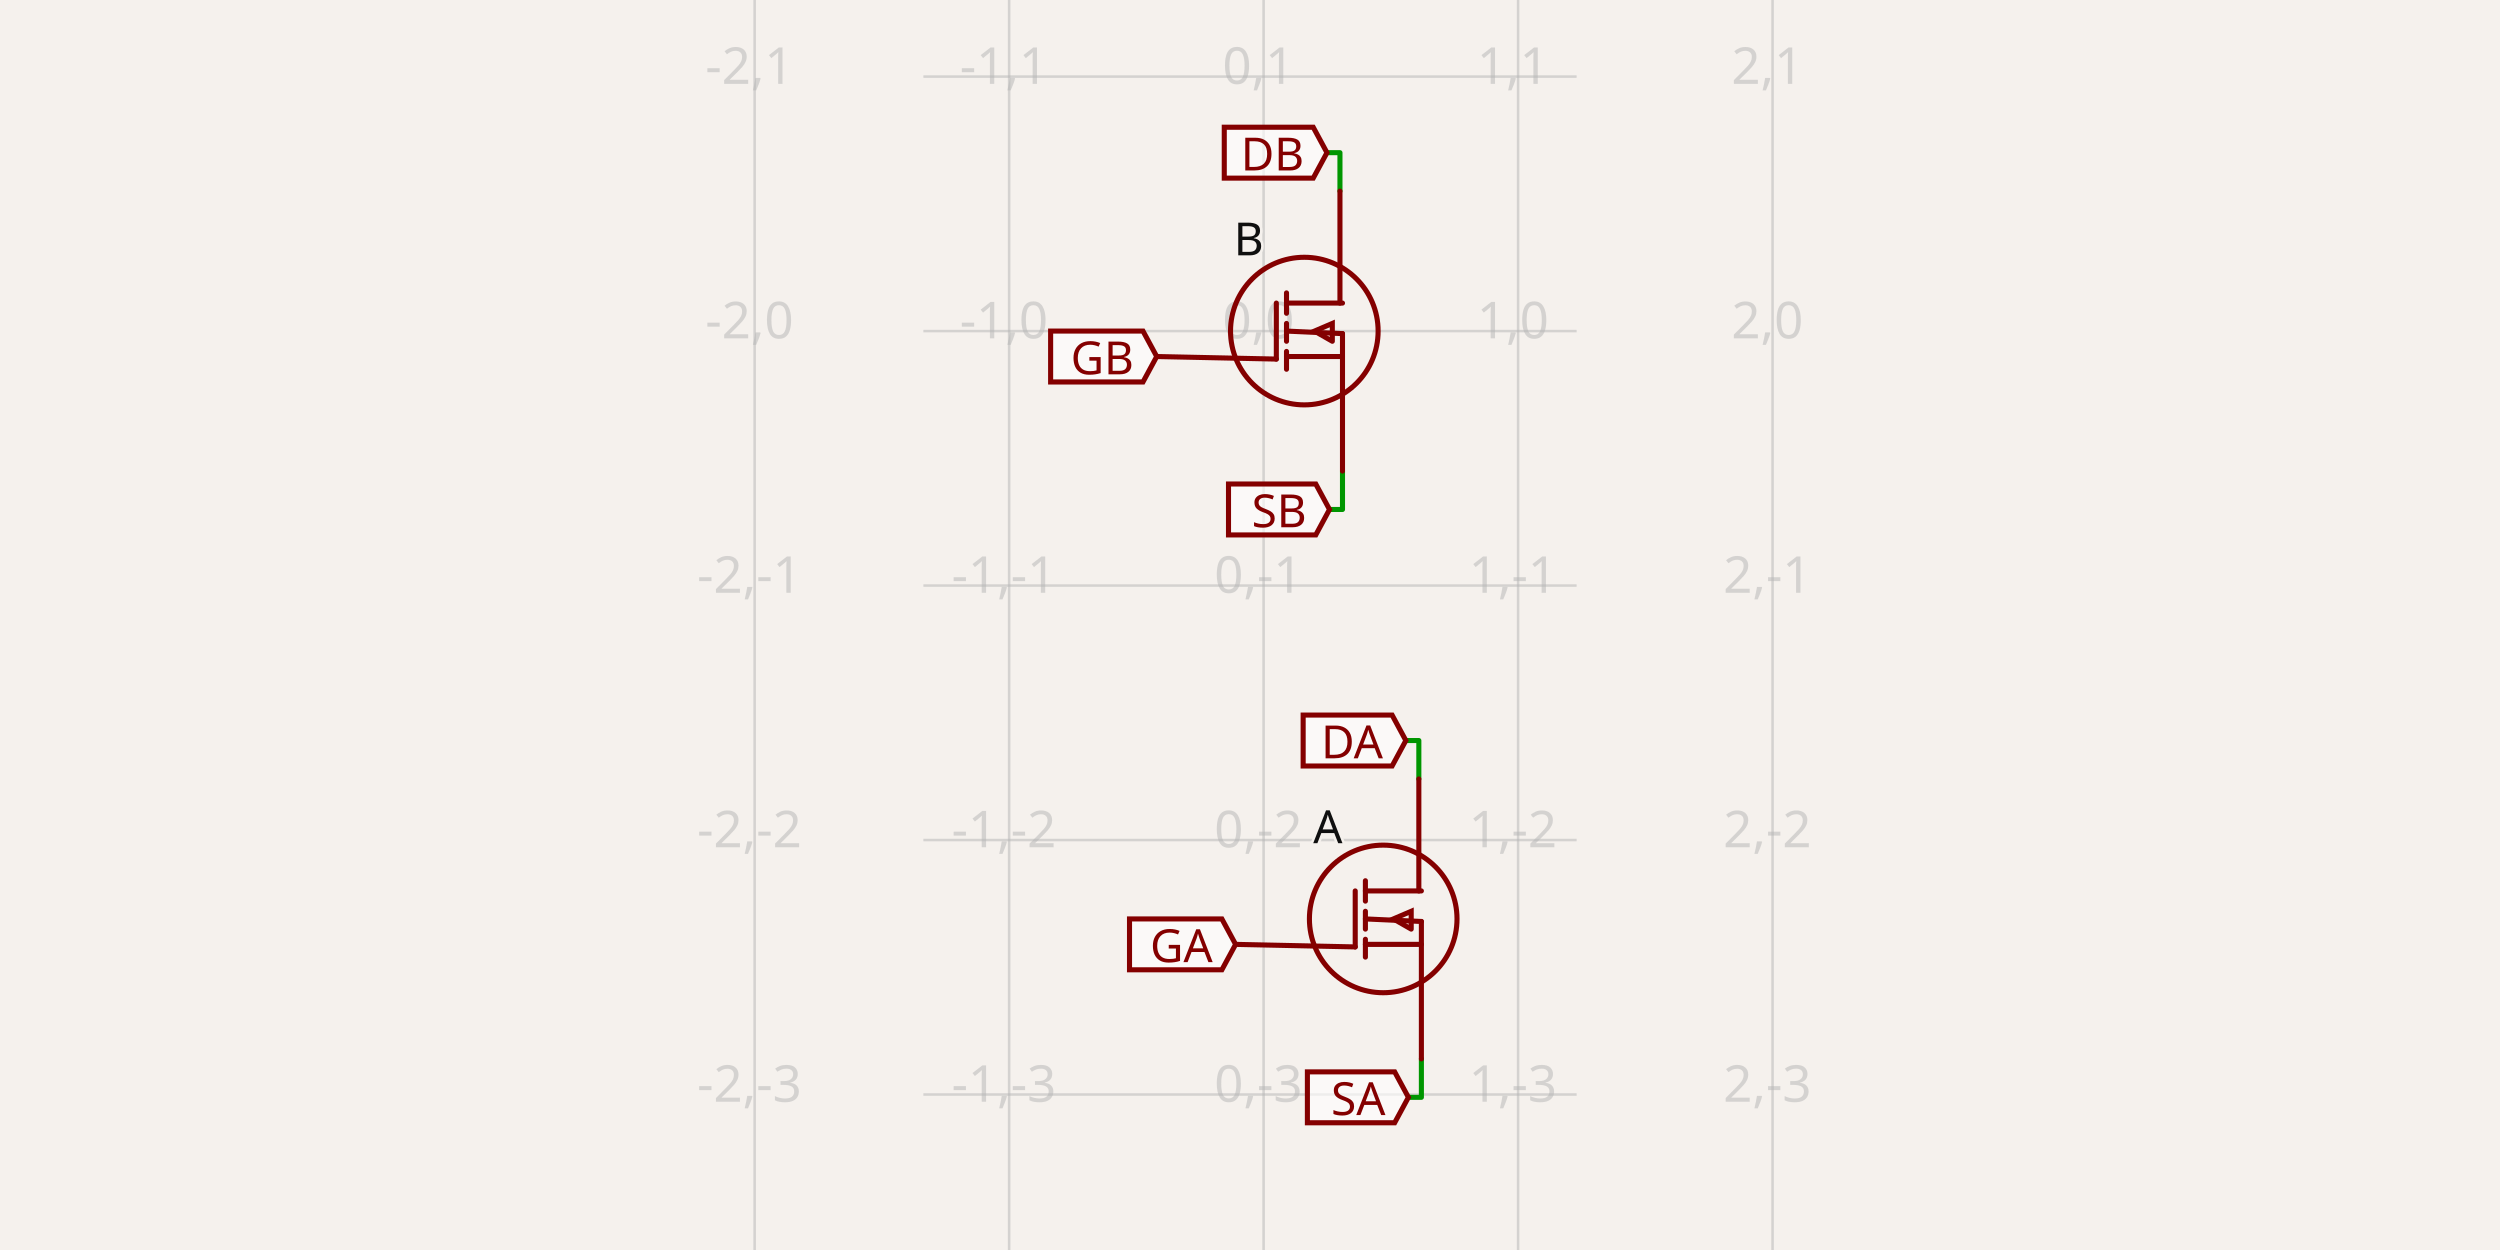
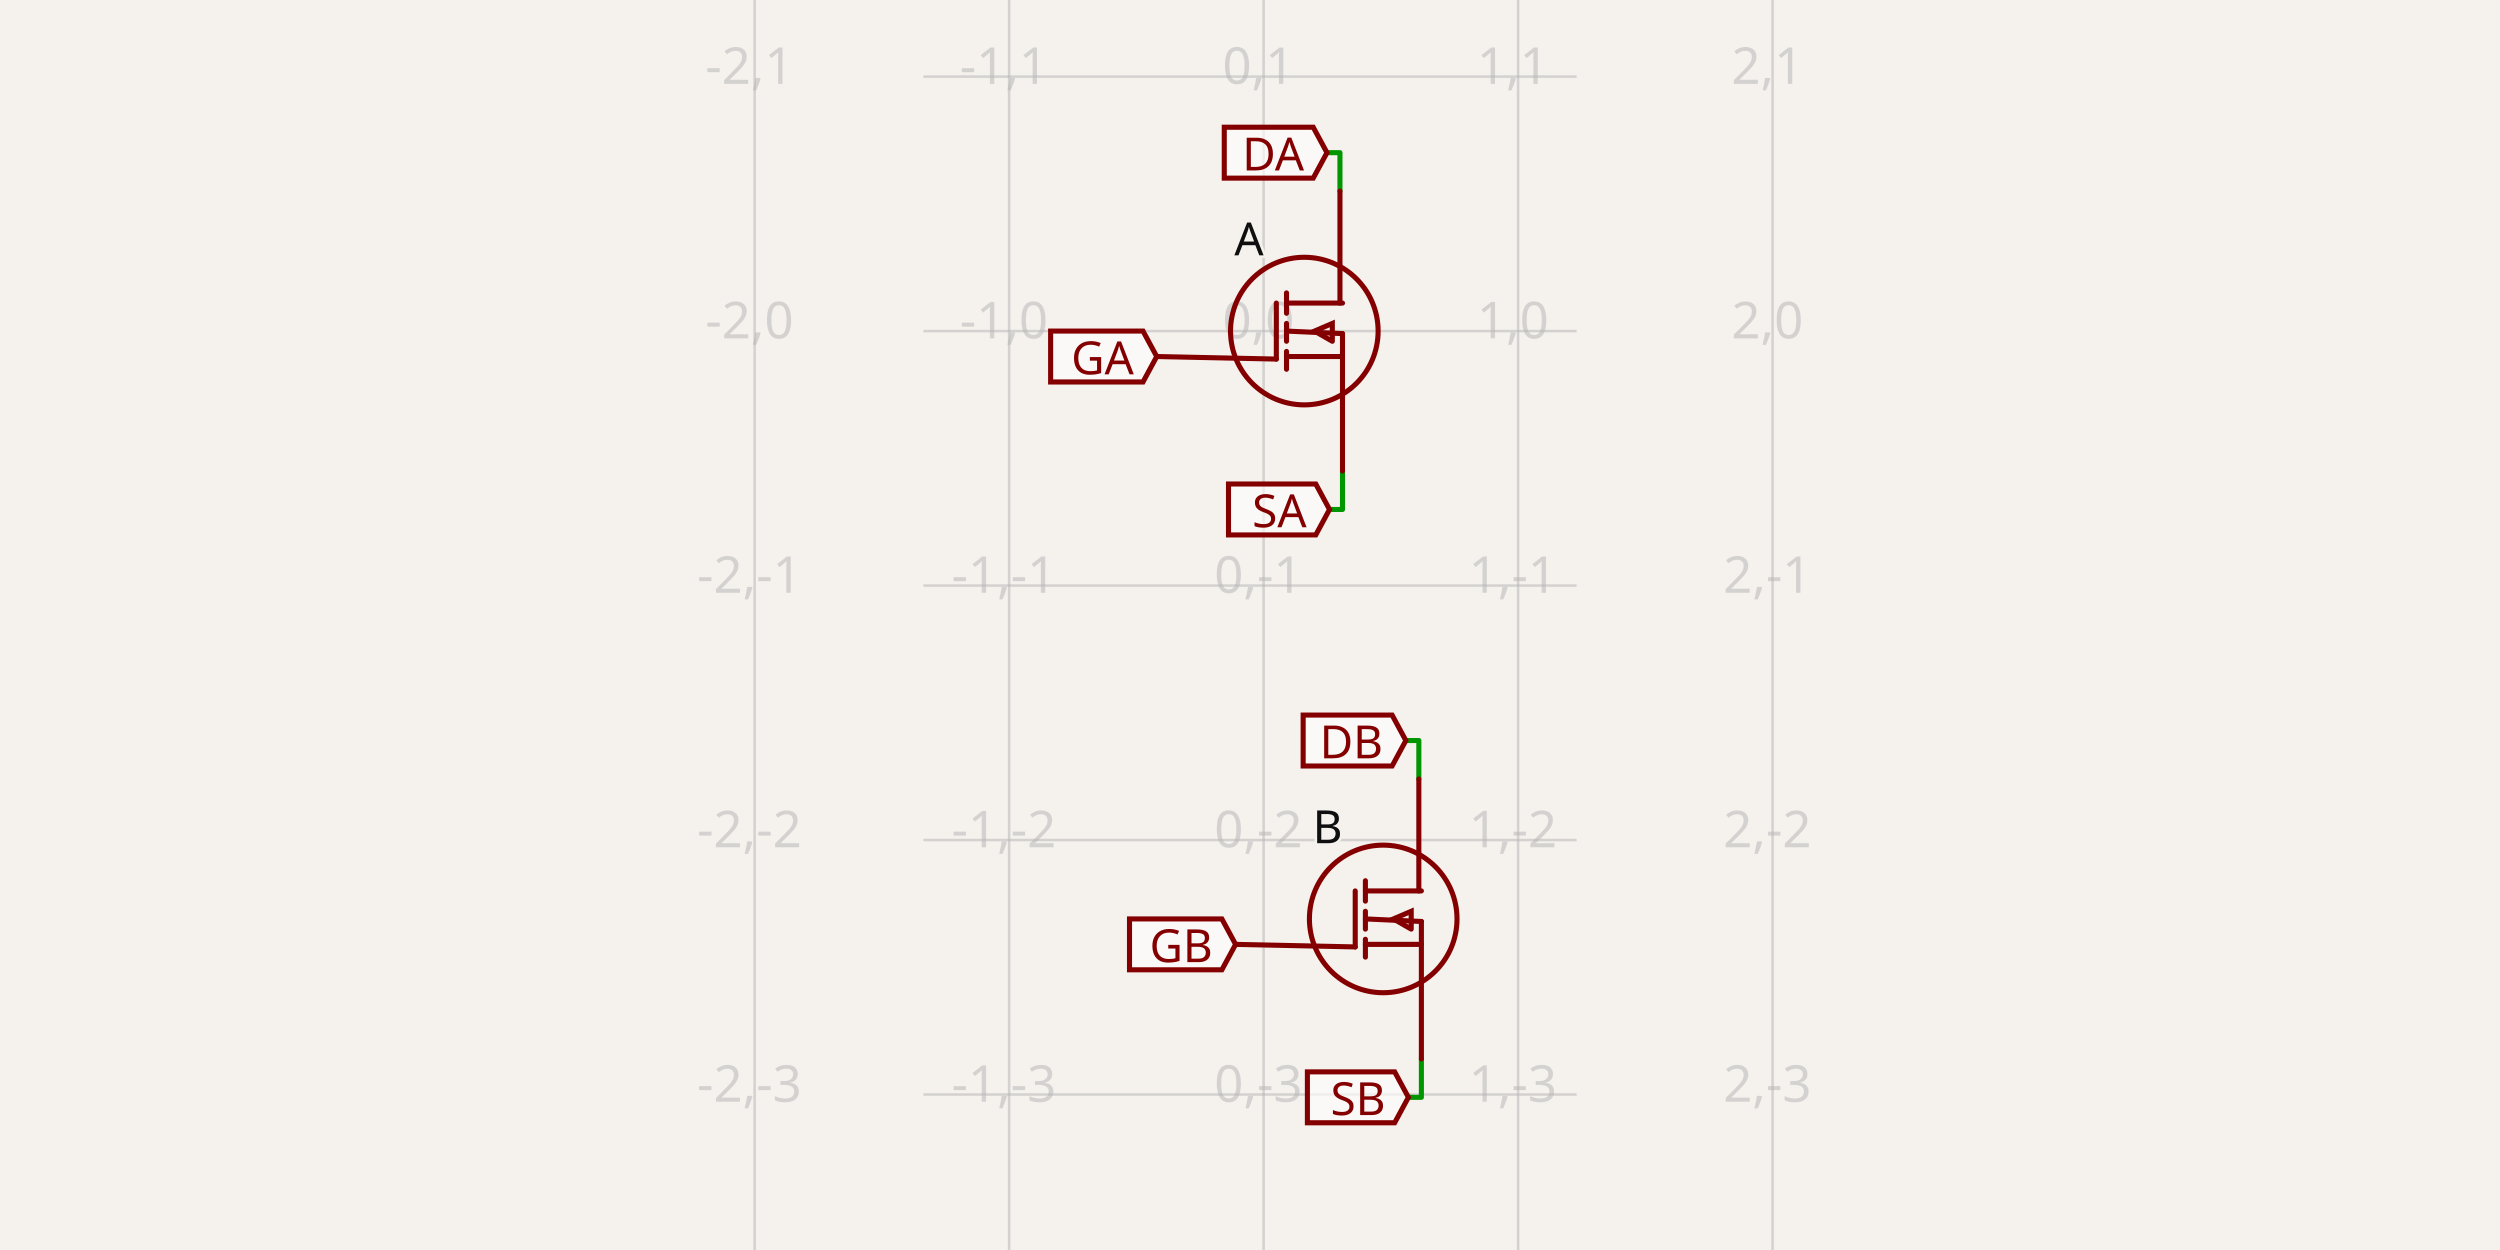
<svg xmlns="http://www.w3.org/2000/svg" class="tscircuit-schematic" width="1200" height="600" style="background-color: rgb(245, 241, 237)" data-real-to-screen-transform="matrix(122.1498371336,0,0,-122.1498371336,606.5309446254,158.9169381107)" data-software-used-string="@tscircuit/core@0.0.1471">
  <style>
              .boundary { fill: rgb(245, 241, 237); }
              .schematic-boundary { fill: none; stroke: #fff; }
              .component { fill: none; stroke: rgb(132, 0, 0); }
              .chip { fill: rgb(255, 255, 194); stroke: rgb(132, 0, 0); }
              .component-pin { fill: none; stroke: rgb(132, 0, 0); }
              .text { font-family: sans-serif; fill: rgb(0, 150, 0); }
              .pin-number { fill: rgb(169, 0, 0); }
              .port-label { fill: rgb(0, 100, 100); }
              .component-name { fill: rgb(0, 100, 100); }

            </style>
  <rect class="boundary" x="0" y="0" width="1200" height="600" />
  <g class="grid sch-grid">
    <line x1="362.231" y1="600" x2="362.231" y2="-1.1362999430275522e-10" stroke="rgb(181, 181, 181)" stroke-width="1.221" stroke-opacity="0.5" />
    <line x1="484.381" y1="600" x2="484.381" y2="-1.1362999430275522e-10" stroke="rgb(181, 181, 181)" stroke-width="1.221" stroke-opacity="0.5" />
    <line x1="606.531" y1="600" x2="606.531" y2="-1.1362999430275522e-10" stroke="rgb(181, 181, 181)" stroke-width="1.221" stroke-opacity="0.5" />
    <line x1="728.681" y1="600" x2="728.681" y2="-1.1362999430275522e-10" stroke="rgb(181, 181, 181)" stroke-width="1.221" stroke-opacity="0.5" />
    <line x1="850.831" y1="600" x2="850.831" y2="-1.1362999430275522e-10" stroke="rgb(181, 181, 181)" stroke-width="1.221" stroke-opacity="0.5" />
    <line x1="443.225" y1="647.516" x2="756.775" y2="647.516" stroke="rgb(181, 181, 181)" stroke-width="1.221" stroke-opacity="0.5" />
    <line x1="443.225" y1="525.366" x2="756.775" y2="525.366" stroke="rgb(181, 181, 181)" stroke-width="1.221" stroke-opacity="0.5" />
    <line x1="443.225" y1="403.217" x2="756.775" y2="403.217" stroke="rgb(181, 181, 181)" stroke-width="1.221" stroke-opacity="0.5" />
    <line x1="443.225" y1="281.067" x2="756.775" y2="281.067" stroke="rgb(181, 181, 181)" stroke-width="1.221" stroke-opacity="0.5" />
    <line x1="443.225" y1="158.917" x2="756.775" y2="158.917" stroke="rgb(181, 181, 181)" stroke-width="1.221" stroke-opacity="0.5" />
    <line x1="443.225" y1="36.767" x2="756.775" y2="36.767" stroke="rgb(181, 181, 181)" stroke-width="1.221" stroke-opacity="0.5" />
    <line x1="443.225" y1="-85.383" x2="756.775" y2="-85.383" stroke="rgb(181, 181, 181)" stroke-width="1.221" stroke-opacity="0.5" />
    <text x="359.731" y="642.516" fill="rgb(181, 181, 181)" font-size="24.43" fill-opacity="0.5" text-anchor="middle" dominant-baseline="middle" font-family="sans-serif">-2,-4</text>
    <text x="359.731" y="520.366" fill="rgb(181, 181, 181)" font-size="24.43" fill-opacity="0.5" text-anchor="middle" dominant-baseline="middle" font-family="sans-serif">-2,-3</text>
    <text x="359.731" y="398.217" fill="rgb(181, 181, 181)" font-size="24.43" fill-opacity="0.5" text-anchor="middle" dominant-baseline="middle" font-family="sans-serif">-2,-2</text>
    <text x="359.731" y="276.067" fill="rgb(181, 181, 181)" font-size="24.43" fill-opacity="0.5" text-anchor="middle" dominant-baseline="middle" font-family="sans-serif">-2,-1</text>
    <text x="359.731" y="153.917" fill="rgb(181, 181, 181)" font-size="24.43" fill-opacity="0.5" text-anchor="middle" dominant-baseline="middle" font-family="sans-serif">-2,0</text>
    <text x="359.731" y="31.767" fill="rgb(181, 181, 181)" font-size="24.43" fill-opacity="0.5" text-anchor="middle" dominant-baseline="middle" font-family="sans-serif">-2,1</text>
    <text x="359.731" y="-90.383" fill="rgb(181, 181, 181)" font-size="24.43" fill-opacity="0.5" text-anchor="middle" dominant-baseline="middle" font-family="sans-serif">-2,2</text>
    <text x="481.881" y="642.516" fill="rgb(181, 181, 181)" font-size="24.43" fill-opacity="0.5" text-anchor="middle" dominant-baseline="middle" font-family="sans-serif">-1,-4</text>
    <text x="481.881" y="520.366" fill="rgb(181, 181, 181)" font-size="24.43" fill-opacity="0.5" text-anchor="middle" dominant-baseline="middle" font-family="sans-serif">-1,-3</text>
    <text x="481.881" y="398.217" fill="rgb(181, 181, 181)" font-size="24.43" fill-opacity="0.5" text-anchor="middle" dominant-baseline="middle" font-family="sans-serif">-1,-2</text>
    <text x="481.881" y="276.067" fill="rgb(181, 181, 181)" font-size="24.43" fill-opacity="0.5" text-anchor="middle" dominant-baseline="middle" font-family="sans-serif">-1,-1</text>
    <text x="481.881" y="153.917" fill="rgb(181, 181, 181)" font-size="24.43" fill-opacity="0.5" text-anchor="middle" dominant-baseline="middle" font-family="sans-serif">-1,0</text>
    <text x="481.881" y="31.767" fill="rgb(181, 181, 181)" font-size="24.43" fill-opacity="0.5" text-anchor="middle" dominant-baseline="middle" font-family="sans-serif">-1,1</text>
    <text x="481.881" y="-90.383" fill="rgb(181, 181, 181)" font-size="24.43" fill-opacity="0.5" text-anchor="middle" dominant-baseline="middle" font-family="sans-serif">-1,2</text>
    <text x="604.031" y="642.516" fill="rgb(181, 181, 181)" font-size="24.43" fill-opacity="0.5" text-anchor="middle" dominant-baseline="middle" font-family="sans-serif">0,-4</text>
    <text x="604.031" y="520.366" fill="rgb(181, 181, 181)" font-size="24.43" fill-opacity="0.5" text-anchor="middle" dominant-baseline="middle" font-family="sans-serif">0,-3</text>
    <text x="604.031" y="398.217" fill="rgb(181, 181, 181)" font-size="24.43" fill-opacity="0.5" text-anchor="middle" dominant-baseline="middle" font-family="sans-serif">0,-2</text>
    <text x="604.031" y="276.067" fill="rgb(181, 181, 181)" font-size="24.43" fill-opacity="0.5" text-anchor="middle" dominant-baseline="middle" font-family="sans-serif">0,-1</text>
    <text x="604.031" y="153.917" fill="rgb(181, 181, 181)" font-size="24.43" fill-opacity="0.5" text-anchor="middle" dominant-baseline="middle" font-family="sans-serif">0,0</text>
    <text x="604.031" y="31.767" fill="rgb(181, 181, 181)" font-size="24.43" fill-opacity="0.5" text-anchor="middle" dominant-baseline="middle" font-family="sans-serif">0,1</text>
    <text x="604.031" y="-90.383" fill="rgb(181, 181, 181)" font-size="24.43" fill-opacity="0.5" text-anchor="middle" dominant-baseline="middle" font-family="sans-serif">0,2</text>
    <text x="726.181" y="642.516" fill="rgb(181, 181, 181)" font-size="24.43" fill-opacity="0.5" text-anchor="middle" dominant-baseline="middle" font-family="sans-serif">1,-4</text>
    <text x="726.181" y="520.366" fill="rgb(181, 181, 181)" font-size="24.43" fill-opacity="0.5" text-anchor="middle" dominant-baseline="middle" font-family="sans-serif">1,-3</text>
    <text x="726.181" y="398.217" fill="rgb(181, 181, 181)" font-size="24.43" fill-opacity="0.5" text-anchor="middle" dominant-baseline="middle" font-family="sans-serif">1,-2</text>
    <text x="726.181" y="276.067" fill="rgb(181, 181, 181)" font-size="24.43" fill-opacity="0.5" text-anchor="middle" dominant-baseline="middle" font-family="sans-serif">1,-1</text>
    <text x="726.181" y="153.917" fill="rgb(181, 181, 181)" font-size="24.43" fill-opacity="0.5" text-anchor="middle" dominant-baseline="middle" font-family="sans-serif">1,0</text>
    <text x="726.181" y="31.767" fill="rgb(181, 181, 181)" font-size="24.43" fill-opacity="0.5" text-anchor="middle" dominant-baseline="middle" font-family="sans-serif">1,1</text>
    <text x="726.181" y="-90.383" fill="rgb(181, 181, 181)" font-size="24.43" fill-opacity="0.5" text-anchor="middle" dominant-baseline="middle" font-family="sans-serif">1,2</text>
    <text x="848.331" y="642.516" fill="rgb(181, 181, 181)" font-size="24.43" fill-opacity="0.5" text-anchor="middle" dominant-baseline="middle" font-family="sans-serif">2,-4</text>
    <text x="848.331" y="520.366" fill="rgb(181, 181, 181)" font-size="24.43" fill-opacity="0.5" text-anchor="middle" dominant-baseline="middle" font-family="sans-serif">2,-3</text>
    <text x="848.331" y="398.217" fill="rgb(181, 181, 181)" font-size="24.43" fill-opacity="0.5" text-anchor="middle" dominant-baseline="middle" font-family="sans-serif">2,-2</text>
    <text x="848.331" y="276.067" fill="rgb(181, 181, 181)" font-size="24.43" fill-opacity="0.5" text-anchor="middle" dominant-baseline="middle" font-family="sans-serif">2,-1</text>
    <text x="848.331" y="153.917" fill="rgb(181, 181, 181)" font-size="24.43" fill-opacity="0.5" text-anchor="middle" dominant-baseline="middle" font-family="sans-serif">2,0</text>
    <text x="848.331" y="31.767" fill="rgb(181, 181, 181)" font-size="24.43" fill-opacity="0.5" text-anchor="middle" dominant-baseline="middle" font-family="sans-serif">2,1</text>
    <text x="848.331" y="-90.383" fill="rgb(181, 181, 181)" font-size="24.43" fill-opacity="0.5" text-anchor="middle" dominant-baseline="middle" font-family="sans-serif">2,2</text>
  </g>
  <g class="trace sch-trace" data-layer="base" data-circuit-json-type="schematic_trace" data-schematic-trace-id="schematic_trace_0" data-subcircuit-connectivity-map-key="unnamedsubcircuitsubcircuit_source_group_0_connectivity_net1">
+     <path d="M 644.397 226.099 L 644.397 244.544 L 638.168 244.544" class="trace-invisible-hover-outline sch-trace-hitbox" stroke="rgb(0, 150, 0)" fill="none" stroke-width="19.544px" stroke-linecap="round" opacity="0" stroke-linejoin="round" />
+     <path class="sch-trace-path" d="M 644.397 226.099 L 644.397 244.544 L 638.168 244.544" stroke="rgb(0, 150, 0)" fill="none" stroke-width="2.443px" stroke-linecap="round" stroke-linejoin="round" />
+   </g>
+   <g class="trace sch-trace" data-layer="base" data-circuit-json-type="schematic_trace" data-schematic-trace-id="schematic_trace_1" data-subcircuit-connectivity-map-key="unnamedsubcircuitsubcircuit_source_group_0_connectivity_net2">
+     <path d="M 643.176 91.735 L 643.176 73.29 L 636.946 73.29" class="trace-invisible-hover-outline sch-trace-hitbox" stroke="rgb(0, 150, 0)" fill="none" stroke-width="19.544px" stroke-linecap="round" opacity="0" stroke-linejoin="round" />
+     <path class="sch-trace-path" d="M 643.176 91.735 L 643.176 73.29 L 636.946 73.29" stroke="rgb(0, 150, 0)" fill="none" stroke-width="2.443px" stroke-linecap="round" stroke-linejoin="round" />
+   </g>
+   <g class="trace sch-trace" data-layer="base" data-circuit-json-type="schematic_trace" data-schematic-trace-id="schematic_trace_2" data-subcircuit-connectivity-map-key="unnamedsubcircuitsubcircuit_source_group_0_connectivity_net4">
    <path d="M 682.264 508.265 L 682.264 526.71 L 676.034 526.71" class="trace-invisible-hover-outline sch-trace-hitbox" stroke="rgb(0, 150, 0)" fill="none" stroke-width="19.544px" stroke-linecap="round" opacity="0" stroke-linejoin="round" />
    <path class="sch-trace-path" d="M 682.264 508.265 L 682.264 526.71 L 676.034 526.71" stroke="rgb(0, 150, 0)" fill="none" stroke-width="2.443px" stroke-linecap="round" stroke-linejoin="round" />
  </g>
-   <g class="trace sch-trace" data-layer="base" data-circuit-json-type="schematic_trace" data-schematic-trace-id="schematic_trace_1" data-subcircuit-connectivity-map-key="unnamedsubcircuitsubcircuit_source_group_0_connectivity_net2">
+   <g class="trace sch-trace" data-layer="base" data-circuit-json-type="schematic_trace" data-schematic-trace-id="schematic_trace_3" data-subcircuit-connectivity-map-key="unnamedsubcircuitsubcircuit_source_group_0_connectivity_net5">
    <path d="M 681.042 373.901 L 681.042 355.456 L 674.813 355.456" class="trace-invisible-hover-outline sch-trace-hitbox" stroke="rgb(0, 150, 0)" fill="none" stroke-width="19.544px" stroke-linecap="round" opacity="0" stroke-linejoin="round" />
    <path class="sch-trace-path" d="M 681.042 373.901 L 681.042 355.456 L 674.813 355.456" stroke="rgb(0, 150, 0)" fill="none" stroke-width="2.443px" stroke-linecap="round" stroke-linejoin="round" />
-   </g>
-   <g class="trace sch-trace" data-layer="base" data-circuit-json-type="schematic_trace" data-schematic-trace-id="schematic_trace_2" data-subcircuit-connectivity-map-key="unnamedsubcircuitsubcircuit_source_group_0_connectivity_net4">
-     <path d="M 644.397 226.099 L 644.397 244.544 L 638.168 244.544" class="trace-invisible-hover-outline sch-trace-hitbox" stroke="rgb(0, 150, 0)" fill="none" stroke-width="19.544px" stroke-linecap="round" opacity="0" stroke-linejoin="round" />
-     <path class="sch-trace-path" d="M 644.397 226.099 L 644.397 244.544 L 638.168 244.544" stroke="rgb(0, 150, 0)" fill="none" stroke-width="2.443px" stroke-linecap="round" stroke-linejoin="round" />
-   </g>
-   <g class="trace sch-trace" data-layer="base" data-circuit-json-type="schematic_trace" data-schematic-trace-id="schematic_trace_3" data-subcircuit-connectivity-map-key="unnamedsubcircuitsubcircuit_source_group_0_connectivity_net5">
-     <path d="M 643.176 91.735 L 643.176 73.29 L 636.946 73.29" class="trace-invisible-hover-outline sch-trace-hitbox" stroke="rgb(0, 150, 0)" fill="none" stroke-width="19.544px" stroke-linecap="round" opacity="0" stroke-linejoin="round" />
-     <path class="sch-trace-path" d="M 643.176 91.735 L 643.176 73.29 L 636.946 73.29" stroke="rgb(0, 150, 0)" fill="none" stroke-width="2.443px" stroke-linecap="round" stroke-linejoin="round" />
  </g>
  <g class="trace-overlays sch-trace-overlays" data-layer="overlay" data-circuit-json-type="schematic_trace" data-schematic-trace-id="schematic_trace_0" data-subcircuit-connectivity-map-key="unnamedsubcircuitsubcircuit_source_group_0_connectivity_net1" />
  <g class="trace-overlays sch-trace-overlays" data-layer="overlay" data-circuit-json-type="schematic_trace" data-schematic-trace-id="schematic_trace_1" data-subcircuit-connectivity-map-key="unnamedsubcircuitsubcircuit_source_group_0_connectivity_net2" />
  <g class="trace-overlays sch-trace-overlays" data-layer="overlay" data-circuit-json-type="schematic_trace" data-schematic-trace-id="schematic_trace_2" data-subcircuit-connectivity-map-key="unnamedsubcircuitsubcircuit_source_group_0_connectivity_net4" />
  <g class="trace-overlays sch-trace-overlays" data-layer="overlay" data-circuit-json-type="schematic_trace" data-schematic-trace-id="schematic_trace_3" data-subcircuit-connectivity-map-key="unnamedsubcircuitsubcircuit_source_group_0_connectivity_net5" />
  <g class="sch-component" data-circuit-json-type="schematic_component" data-schematic-component-id="schematic_component_0">
+     <rect class="component-overlay sch-component-overlay" x="555.228" y="91.735" width="89.169" height="134.365" fill="transparent" />
+     <path class="sch-component-symbol-path" d="M 555.228 171.132 L 612.638 172.353" stroke="rgb(132, 0, 0)" fill="none" stroke-width="2.443px" stroke-linecap="round" />
+     <path class="sch-component-symbol-path" d="M 643.176 91.735 L 643.176 145.48" stroke="rgb(132, 0, 0)" fill="none" stroke-width="2.443px" stroke-linecap="round" />
+     <path class="sch-component-symbol-path" d="M 644.397 226.099 L 644.397 160.138" stroke="rgb(132, 0, 0)" fill="none" stroke-width="2.443px" stroke-linecap="round" />
+     <path class="sch-component-symbol-path" d="M 617.524 145.48 L 644.397 145.48" stroke="rgb(132, 0, 0)" fill="none" stroke-width="2.443px" stroke-linecap="round" />
+     <path class="sch-component-symbol-path" d="M 617.524 140.594 L 617.524 150.366" stroke="rgb(132, 0, 0)" fill="none" stroke-width="2.443px" stroke-linecap="round" />
+     <path class="sch-component-symbol-path" d="M 617.524 171.132 L 644.397 171.132" stroke="rgb(132, 0, 0)" fill="none" stroke-width="2.443px" stroke-linecap="round" />
+     <path class="sch-component-symbol-path" d="M 617.524 168.689 L 617.524 177.239" stroke="rgb(132, 0, 0)" fill="none" stroke-width="2.443px" stroke-linecap="round" />
+     <path class="sch-component-symbol-path" d="M 617.524 155.252 L 617.524 163.803" stroke="rgb(132, 0, 0)" fill="none" stroke-width="2.443px" stroke-linecap="round" />
+     <path class="sch-component-symbol-path" d="M 639.511 163.803 L 639.511 155.252 L 630.961 158.917 L 639.511 163.803" stroke="rgb(132, 0, 0)" fill="none" stroke-width="2.443px" stroke-linecap="round" />
+     <path class="sch-component-symbol-path" d="M 617.524 158.917 L 644.397 160.138" stroke="rgb(132, 0, 0)" fill="none" stroke-width="2.443px" stroke-linecap="round" />
+     <path class="sch-component-symbol-path" d="M 612.638 145.48 L 612.638 172.353" stroke="rgb(132, 0, 0)" fill="none" stroke-width="2.443px" stroke-linecap="round" />
+     <text class="sch-component-name sch-component-text" x="606.531" y="114.943" stroke="rgb(245, 241, 237)" stroke-width="2.443px" paint-order="stroke" fill="rgb(15, 15, 15)" font-family="sans-serif" text-anchor="end" dominant-baseline="middle" font-size="21.987px">A</text>
+     <text class="sch-component-text" x="606.531" y="210.22" fill="rgb(15, 15, 15)" font-family="sans-serif" text-anchor="end" dominant-baseline="middle" font-size="21.987px" />
+     <circle class="sch-component-symbol-circle" cx="626.075" cy="158.917" r="35.423px" stroke-width="2.443px" fill="none" stroke="rgb(132, 0, 0)" />
+   </g>
+   <g class="sch-component" data-circuit-json-type="schematic_component" data-schematic-component-id="schematic_component_1">
    <rect class="component-overlay sch-component-overlay" x="593.094" y="373.901" width="89.169" height="134.365" fill="transparent" />
    <path class="sch-component-symbol-path" d="M 593.094 453.298 L 650.505 454.52" stroke="rgb(132, 0, 0)" fill="none" stroke-width="2.443px" stroke-linecap="round" />
    <path class="sch-component-symbol-path" d="M 681.042 373.901 L 681.042 427.647" stroke="rgb(132, 0, 0)" fill="none" stroke-width="2.443px" stroke-linecap="round" />
    <path class="sch-component-symbol-path" d="M 682.264 508.265 L 682.264 442.305" stroke="rgb(132, 0, 0)" fill="none" stroke-width="2.443px" stroke-linecap="round" />
    <path class="sch-component-symbol-path" d="M 655.391 427.647 L 682.264 427.647" stroke="rgb(132, 0, 0)" fill="none" stroke-width="2.443px" stroke-linecap="round" />
    <path class="sch-component-symbol-path" d="M 655.391 422.761 L 655.391 432.533" stroke="rgb(132, 0, 0)" fill="none" stroke-width="2.443px" stroke-linecap="round" />
    <path class="sch-component-symbol-path" d="M 655.391 453.298 L 682.264 453.298" stroke="rgb(132, 0, 0)" fill="none" stroke-width="2.443px" stroke-linecap="round" />
    <path class="sch-component-symbol-path" d="M 655.391 450.855 L 655.391 459.406" stroke="rgb(132, 0, 0)" fill="none" stroke-width="2.443px" stroke-linecap="round" />
    <path class="sch-component-symbol-path" d="M 655.391 437.419 L 655.391 445.969" stroke="rgb(132, 0, 0)" fill="none" stroke-width="2.443px" stroke-linecap="round" />
    <path class="sch-component-symbol-path" d="M 677.378 445.969 L 677.378 437.419 L 668.827 441.083 L 677.378 445.969" stroke="rgb(132, 0, 0)" fill="none" stroke-width="2.443px" stroke-linecap="round" />
    <path class="sch-component-symbol-path" d="M 655.391 441.083 L 682.264 442.305" stroke="rgb(132, 0, 0)" fill="none" stroke-width="2.443px" stroke-linecap="round" />
    <path class="sch-component-symbol-path" d="M 650.505 427.647 L 650.505 454.52" stroke="rgb(132, 0, 0)" fill="none" stroke-width="2.443px" stroke-linecap="round" />
-     <text class="sch-component-name sch-component-text" x="644.397" y="397.109" stroke="rgb(245, 241, 237)" stroke-width="2.443px" paint-order="stroke" fill="rgb(15, 15, 15)" font-family="sans-serif" text-anchor="end" dominant-baseline="middle" font-size="21.987px">A</text>
+     <text class="sch-component-name sch-component-text" x="644.397" y="397.109" stroke="rgb(245, 241, 237)" stroke-width="2.443px" paint-order="stroke" fill="rgb(15, 15, 15)" font-family="sans-serif" text-anchor="end" dominant-baseline="middle" font-size="21.987px">B</text>
    <text class="sch-component-text" x="644.397" y="492.386" fill="rgb(15, 15, 15)" font-family="sans-serif" text-anchor="end" dominant-baseline="middle" font-size="21.987px" />
    <circle class="sch-component-symbol-circle" cx="663.941" cy="441.083" r="35.423px" stroke-width="2.443px" fill="none" stroke="rgb(132, 0, 0)" />
  </g>
-   <g class="sch-component" data-circuit-json-type="schematic_component" data-schematic-component-id="schematic_component_1">
-     <rect class="component-overlay sch-component-overlay" x="555.228" y="91.735" width="89.169" height="134.365" fill="transparent" />
-     <path class="sch-component-symbol-path" d="M 555.228 171.132 L 612.638 172.353" stroke="rgb(132, 0, 0)" fill="none" stroke-width="2.443px" stroke-linecap="round" />
-     <path class="sch-component-symbol-path" d="M 643.176 91.735 L 643.176 145.48" stroke="rgb(132, 0, 0)" fill="none" stroke-width="2.443px" stroke-linecap="round" />
-     <path class="sch-component-symbol-path" d="M 644.397 226.099 L 644.397 160.138" stroke="rgb(132, 0, 0)" fill="none" stroke-width="2.443px" stroke-linecap="round" />
-     <path class="sch-component-symbol-path" d="M 617.524 145.48 L 644.397 145.48" stroke="rgb(132, 0, 0)" fill="none" stroke-width="2.443px" stroke-linecap="round" />
-     <path class="sch-component-symbol-path" d="M 617.524 140.594 L 617.524 150.366" stroke="rgb(132, 0, 0)" fill="none" stroke-width="2.443px" stroke-linecap="round" />
-     <path class="sch-component-symbol-path" d="M 617.524 171.132 L 644.397 171.132" stroke="rgb(132, 0, 0)" fill="none" stroke-width="2.443px" stroke-linecap="round" />
-     <path class="sch-component-symbol-path" d="M 617.524 168.689 L 617.524 177.239" stroke="rgb(132, 0, 0)" fill="none" stroke-width="2.443px" stroke-linecap="round" />
-     <path class="sch-component-symbol-path" d="M 617.524 155.252 L 617.524 163.803" stroke="rgb(132, 0, 0)" fill="none" stroke-width="2.443px" stroke-linecap="round" />
-     <path class="sch-component-symbol-path" d="M 639.511 163.803 L 639.511 155.252 L 630.961 158.917 L 639.511 163.803" stroke="rgb(132, 0, 0)" fill="none" stroke-width="2.443px" stroke-linecap="round" />
-     <path class="sch-component-symbol-path" d="M 617.524 158.917 L 644.397 160.138" stroke="rgb(132, 0, 0)" fill="none" stroke-width="2.443px" stroke-linecap="round" />
-     <path class="sch-component-symbol-path" d="M 612.638 145.48 L 612.638 172.353" stroke="rgb(132, 0, 0)" fill="none" stroke-width="2.443px" stroke-linecap="round" />
-     <text class="sch-component-name sch-component-text" x="606.531" y="114.943" stroke="rgb(245, 241, 237)" stroke-width="2.443px" paint-order="stroke" fill="rgb(15, 15, 15)" font-family="sans-serif" text-anchor="end" dominant-baseline="middle" font-size="21.987px">B</text>
-     <text class="sch-component-text" x="606.531" y="210.22" fill="rgb(15, 15, 15)" font-family="sans-serif" text-anchor="end" dominant-baseline="middle" font-size="21.987px" />
-     <circle class="sch-component-symbol-circle" cx="626.075" cy="158.917" r="35.423px" stroke-width="2.443px" fill="none" stroke="rgb(132, 0, 0)" />
+   <g class="schematic-port-hover sch-port-hover" data-schematic-port-id="source_port_0">
+     <circle cx="555.228" cy="171.132" r="4.886" fill="red" opacity="0" />
  </g>
-   <g class="schematic-port-hover sch-port-hover" data-schematic-port-id="source_port_0">
+   <g class="schematic-port-hover sch-port-hover" data-schematic-port-id="source_port_1">
+     <circle cx="644.397" cy="226.099" r="4.886" fill="red" opacity="0" />
+   </g>
+   <g class="schematic-port-hover sch-port-hover" data-schematic-port-id="source_port_6">
+     <circle cx="643.176" cy="91.735" r="4.886" fill="red" opacity="0" />
+   </g>
+   <g class="schematic-port-hover sch-port-hover" data-schematic-port-id="source_port_8">
+     <circle cx="643.176" cy="91.735" r="4.886" fill="red" opacity="0" />
+   </g>
+   <g class="schematic-port-hover sch-port-hover" data-schematic-port-id="source_port_9">
+     <circle cx="644.397" cy="226.099" r="4.886" fill="red" opacity="0" />
+   </g>
+   <g class="schematic-port-hover sch-port-hover" data-schematic-port-id="source_port_10">
+     <circle cx="555.228" cy="171.132" r="4.886" fill="red" opacity="0" />
+   </g>
+   <g class="schematic-port-hover sch-port-hover" data-schematic-port-id="source_port_2">
    <circle cx="593.094" cy="453.298" r="4.886" fill="red" opacity="0" />
  </g>
-   <g class="schematic-port-hover sch-port-hover" data-schematic-port-id="source_port_1">
+   <g class="schematic-port-hover sch-port-hover" data-schematic-port-id="source_port_3">
    <circle cx="682.264" cy="508.265" r="4.886" fill="red" opacity="0" />
  </g>
-   <g class="schematic-port-hover sch-port-hover" data-schematic-port-id="source_port_6">
+   <g class="schematic-port-hover sch-port-hover" data-schematic-port-id="source_port_4">
    <circle cx="681.042" cy="373.901" r="4.886" fill="red" opacity="0" />
  </g>
-   <g class="schematic-port-hover sch-port-hover" data-schematic-port-id="source_port_8">
+   <g class="schematic-port-hover sch-port-hover" data-schematic-port-id="source_port_11">
    <circle cx="681.042" cy="373.901" r="4.886" fill="red" opacity="0" />
  </g>
-   <g class="schematic-port-hover sch-port-hover" data-schematic-port-id="source_port_9">
+   <g class="schematic-port-hover sch-port-hover" data-schematic-port-id="source_port_12">
    <circle cx="682.264" cy="508.265" r="4.886" fill="red" opacity="0" />
  </g>
-   <g class="schematic-port-hover sch-port-hover" data-schematic-port-id="source_port_10">
+   <g class="schematic-port-hover sch-port-hover" data-schematic-port-id="source_port_13">
    <circle cx="593.094" cy="453.298" r="4.886" fill="red" opacity="0" />
  </g>
-   <g class="schematic-port-hover sch-port-hover" data-schematic-port-id="source_port_2">
-     <circle cx="555.228" cy="171.132" r="4.886" fill="red" opacity="0" />
-   </g>
-   <g class="schematic-port-hover sch-port-hover" data-schematic-port-id="source_port_3">
-     <circle cx="644.397" cy="226.099" r="4.886" fill="red" opacity="0" />
-   </g>
-   <g class="schematic-port-hover sch-port-hover" data-schematic-port-id="source_port_4">
-     <circle cx="643.176" cy="91.735" r="4.886" fill="red" opacity="0" />
-   </g>
-   <g class="schematic-port-hover sch-port-hover" data-schematic-port-id="source_port_11">
-     <circle cx="643.176" cy="91.735" r="4.886" fill="red" opacity="0" />
-   </g>
-   <g class="schematic-port-hover sch-port-hover" data-schematic-port-id="source_port_12">
-     <circle cx="644.397" cy="226.099" r="4.886" fill="red" opacity="0" />
-   </g>
-   <g class="schematic-port-hover sch-port-hover" data-schematic-port-id="source_port_13">
-     <circle cx="555.228" cy="171.132" r="4.886" fill="red" opacity="0" />
-   </g>
-   <path class="net-label sch-net-label" data-circuit-json-type="schematic_net_label" data-schematic-net-label-id="schematic_net_label_0" d="     M 593.094,453.298     L 586.498,465.513     L 542.166,465.513     L 542.166,441.083     L 586.498,441.083     Z   " fill="rgba(255, 255, 255, 0.6)" stroke="rgb(132, 0, 0)" stroke-width="2.443px" />
-   <text class="net-label-text sch-net-label-text" data-circuit-json-type="schematic_net_label" data-schematic-net-label-id="schematic_net_label_0" x="582.101" y="453.298" fill="rgb(132, 0, 0)" text-anchor="end" dominant-baseline="central" font-family="sans-serif" font-variant-numeric="tabular-nums" font-size="21.987px" transform="">GA</text>
-   <path class="net-label sch-net-label" data-circuit-json-type="schematic_net_label" data-schematic-net-label-id="schematic_net_label_1" d="     M 676.034,526.71     L 669.438,538.925     L 627.549,538.925     L 627.549,514.495     L 669.438,514.495     Z   " fill="rgba(255, 255, 255, 0.6)" stroke="rgb(132, 0, 0)" stroke-width="2.443px" />
-   <text class="net-label-text sch-net-label-text" data-circuit-json-type="schematic_net_label" data-schematic-net-label-id="schematic_net_label_1" x="665.041" y="526.71" fill="rgb(132, 0, 0)" text-anchor="end" dominant-baseline="central" font-family="sans-serif" font-variant-numeric="tabular-nums" font-size="21.987px" transform="">SA</text>
-   <path class="net-label sch-net-label" data-circuit-json-type="schematic_net_label" data-schematic-net-label-id="schematic_net_label_2" d="     M 674.813,355.456     L 668.217,367.671     L 625.513,367.671     L 625.513,343.241     L 668.217,343.241     Z   " fill="rgba(255, 255, 255, 0.6)" stroke="rgb(132, 0, 0)" stroke-width="2.443px" />
-   <text class="net-label-text sch-net-label-text" data-circuit-json-type="schematic_net_label" data-schematic-net-label-id="schematic_net_label_2" x="663.819" y="355.456" fill="rgb(132, 0, 0)" text-anchor="end" dominant-baseline="central" font-family="sans-serif" font-variant-numeric="tabular-nums" font-size="21.987px" transform="">DA</text>
-   <path class="net-label sch-net-label" data-circuit-json-type="schematic_net_label" data-schematic-net-label-id="schematic_net_label_3" d="     M 555.228,171.132     L 548.632,183.347     L 504.3,183.347     L 504.3,158.917     L 548.632,158.917     Z   " fill="rgba(255, 255, 255, 0.6)" stroke="rgb(132, 0, 0)" stroke-width="2.443px" />
-   <text class="net-label-text sch-net-label-text" data-circuit-json-type="schematic_net_label" data-schematic-net-label-id="schematic_net_label_3" x="544.235" y="171.132" fill="rgb(132, 0, 0)" text-anchor="end" dominant-baseline="central" font-family="sans-serif" font-variant-numeric="tabular-nums" font-size="21.987px" transform="">GB</text>
-   <path class="net-label sch-net-label" data-circuit-json-type="schematic_net_label" data-schematic-net-label-id="schematic_net_label_4" d="     M 638.168,244.544     L 631.572,256.759     L 589.682,256.759     L 589.682,232.329     L 631.572,232.329     Z   " fill="rgba(255, 255, 255, 0.6)" stroke="rgb(132, 0, 0)" stroke-width="2.443px" />
-   <text class="net-label-text sch-net-label-text" data-circuit-json-type="schematic_net_label" data-schematic-net-label-id="schematic_net_label_4" x="627.174" y="244.544" fill="rgb(132, 0, 0)" text-anchor="end" dominant-baseline="central" font-family="sans-serif" font-variant-numeric="tabular-nums" font-size="21.987px" transform="">SB</text>
-   <path class="net-label sch-net-label" data-circuit-json-type="schematic_net_label" data-schematic-net-label-id="schematic_net_label_5" d="     M 636.946,73.29     L 630.35,85.505     L 587.647,85.505     L 587.647,61.075     L 630.35,61.075     Z   " fill="rgba(255, 255, 255, 0.6)" stroke="rgb(132, 0, 0)" stroke-width="2.443px" />
-   <text class="net-label-text sch-net-label-text" data-circuit-json-type="schematic_net_label" data-schematic-net-label-id="schematic_net_label_5" x="625.953" y="73.29" fill="rgb(132, 0, 0)" text-anchor="end" dominant-baseline="central" font-family="sans-serif" font-variant-numeric="tabular-nums" font-size="21.987px" transform="">DB</text>
+   <path class="net-label sch-net-label" data-circuit-json-type="schematic_net_label" data-schematic-net-label-id="schematic_net_label_0" d="     M 555.228,171.132     L 548.632,183.347     L 504.3,183.347     L 504.3,158.917     L 548.632,158.917     Z   " fill="rgba(255, 255, 255, 0.6)" stroke="rgb(132, 0, 0)" stroke-width="2.443px" />
+   <text class="net-label-text sch-net-label-text" data-circuit-json-type="schematic_net_label" data-schematic-net-label-id="schematic_net_label_0" x="544.235" y="171.132" fill="rgb(132, 0, 0)" text-anchor="end" dominant-baseline="central" font-family="sans-serif" font-variant-numeric="tabular-nums" font-size="21.987px" transform="">GA</text>
+   <path class="net-label sch-net-label" data-circuit-json-type="schematic_net_label" data-schematic-net-label-id="schematic_net_label_1" d="     M 638.168,244.544     L 631.572,256.759     L 589.682,256.759     L 589.682,232.329     L 631.572,232.329     Z   " fill="rgba(255, 255, 255, 0.6)" stroke="rgb(132, 0, 0)" stroke-width="2.443px" />
+   <text class="net-label-text sch-net-label-text" data-circuit-json-type="schematic_net_label" data-schematic-net-label-id="schematic_net_label_1" x="627.174" y="244.544" fill="rgb(132, 0, 0)" text-anchor="end" dominant-baseline="central" font-family="sans-serif" font-variant-numeric="tabular-nums" font-size="21.987px" transform="">SA</text>
+   <path class="net-label sch-net-label" data-circuit-json-type="schematic_net_label" data-schematic-net-label-id="schematic_net_label_2" d="     M 636.946,73.29     L 630.35,85.505     L 587.647,85.505     L 587.647,61.075     L 630.35,61.075     Z   " fill="rgba(255, 255, 255, 0.6)" stroke="rgb(132, 0, 0)" stroke-width="2.443px" />
+   <text class="net-label-text sch-net-label-text" data-circuit-json-type="schematic_net_label" data-schematic-net-label-id="schematic_net_label_2" x="625.953" y="73.29" fill="rgb(132, 0, 0)" text-anchor="end" dominant-baseline="central" font-family="sans-serif" font-variant-numeric="tabular-nums" font-size="21.987px" transform="">DA</text>
+   <path class="net-label sch-net-label" data-circuit-json-type="schematic_net_label" data-schematic-net-label-id="schematic_net_label_3" d="     M 593.094,453.298     L 586.498,465.513     L 542.166,465.513     L 542.166,441.083     L 586.498,441.083     Z   " fill="rgba(255, 255, 255, 0.6)" stroke="rgb(132, 0, 0)" stroke-width="2.443px" />
+   <text class="net-label-text sch-net-label-text" data-circuit-json-type="schematic_net_label" data-schematic-net-label-id="schematic_net_label_3" x="582.101" y="453.298" fill="rgb(132, 0, 0)" text-anchor="end" dominant-baseline="central" font-family="sans-serif" font-variant-numeric="tabular-nums" font-size="21.987px" transform="">GB</text>
+   <path class="net-label sch-net-label" data-circuit-json-type="schematic_net_label" data-schematic-net-label-id="schematic_net_label_4" d="     M 676.034,526.71     L 669.438,538.925     L 627.549,538.925     L 627.549,514.495     L 669.438,514.495     Z   " fill="rgba(255, 255, 255, 0.6)" stroke="rgb(132, 0, 0)" stroke-width="2.443px" />
+   <text class="net-label-text sch-net-label-text" data-circuit-json-type="schematic_net_label" data-schematic-net-label-id="schematic_net_label_4" x="665.041" y="526.71" fill="rgb(132, 0, 0)" text-anchor="end" dominant-baseline="central" font-family="sans-serif" font-variant-numeric="tabular-nums" font-size="21.987px" transform="">SB</text>
+   <path class="net-label sch-net-label" data-circuit-json-type="schematic_net_label" data-schematic-net-label-id="schematic_net_label_5" d="     M 674.813,355.456     L 668.217,367.671     L 625.513,367.671     L 625.513,343.241     L 668.217,343.241     Z   " fill="rgba(255, 255, 255, 0.6)" stroke="rgb(132, 0, 0)" stroke-width="2.443px" />
+   <text class="net-label-text sch-net-label-text" data-circuit-json-type="schematic_net_label" data-schematic-net-label-id="schematic_net_label_5" x="663.819" y="355.456" fill="rgb(132, 0, 0)" text-anchor="end" dominant-baseline="central" font-family="sans-serif" font-variant-numeric="tabular-nums" font-size="21.987px" transform="">DB</text>
</svg>
